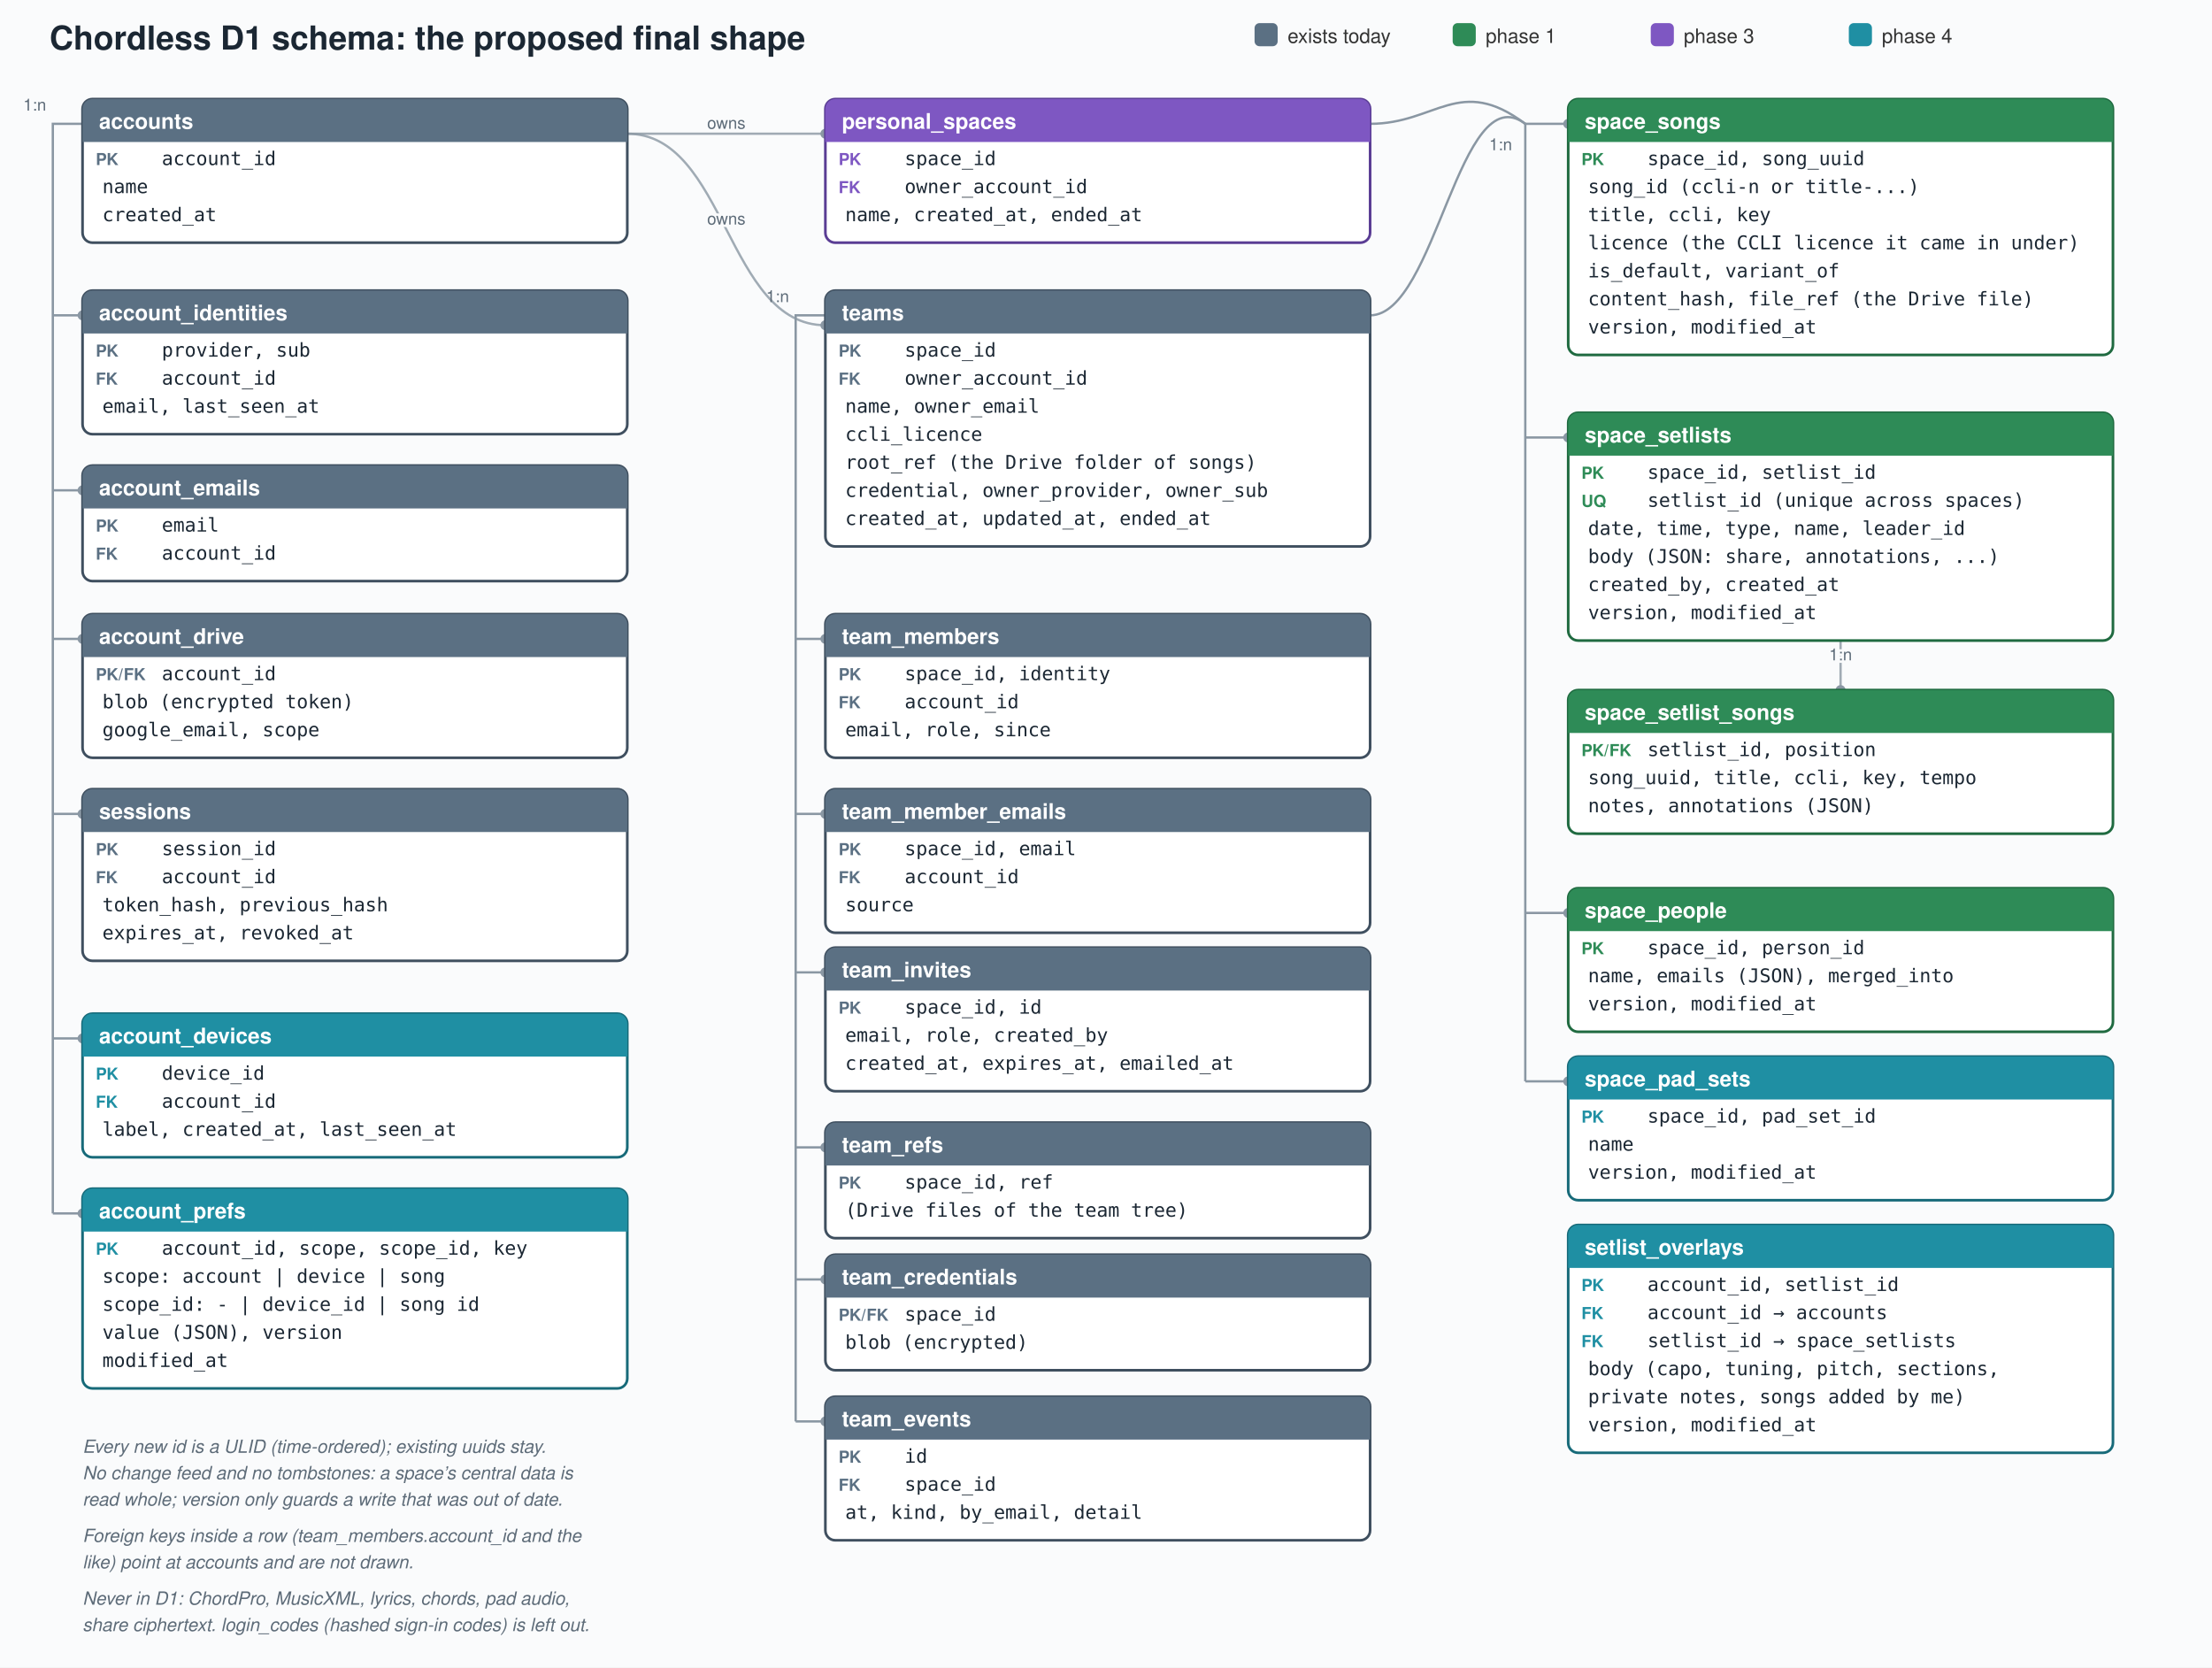
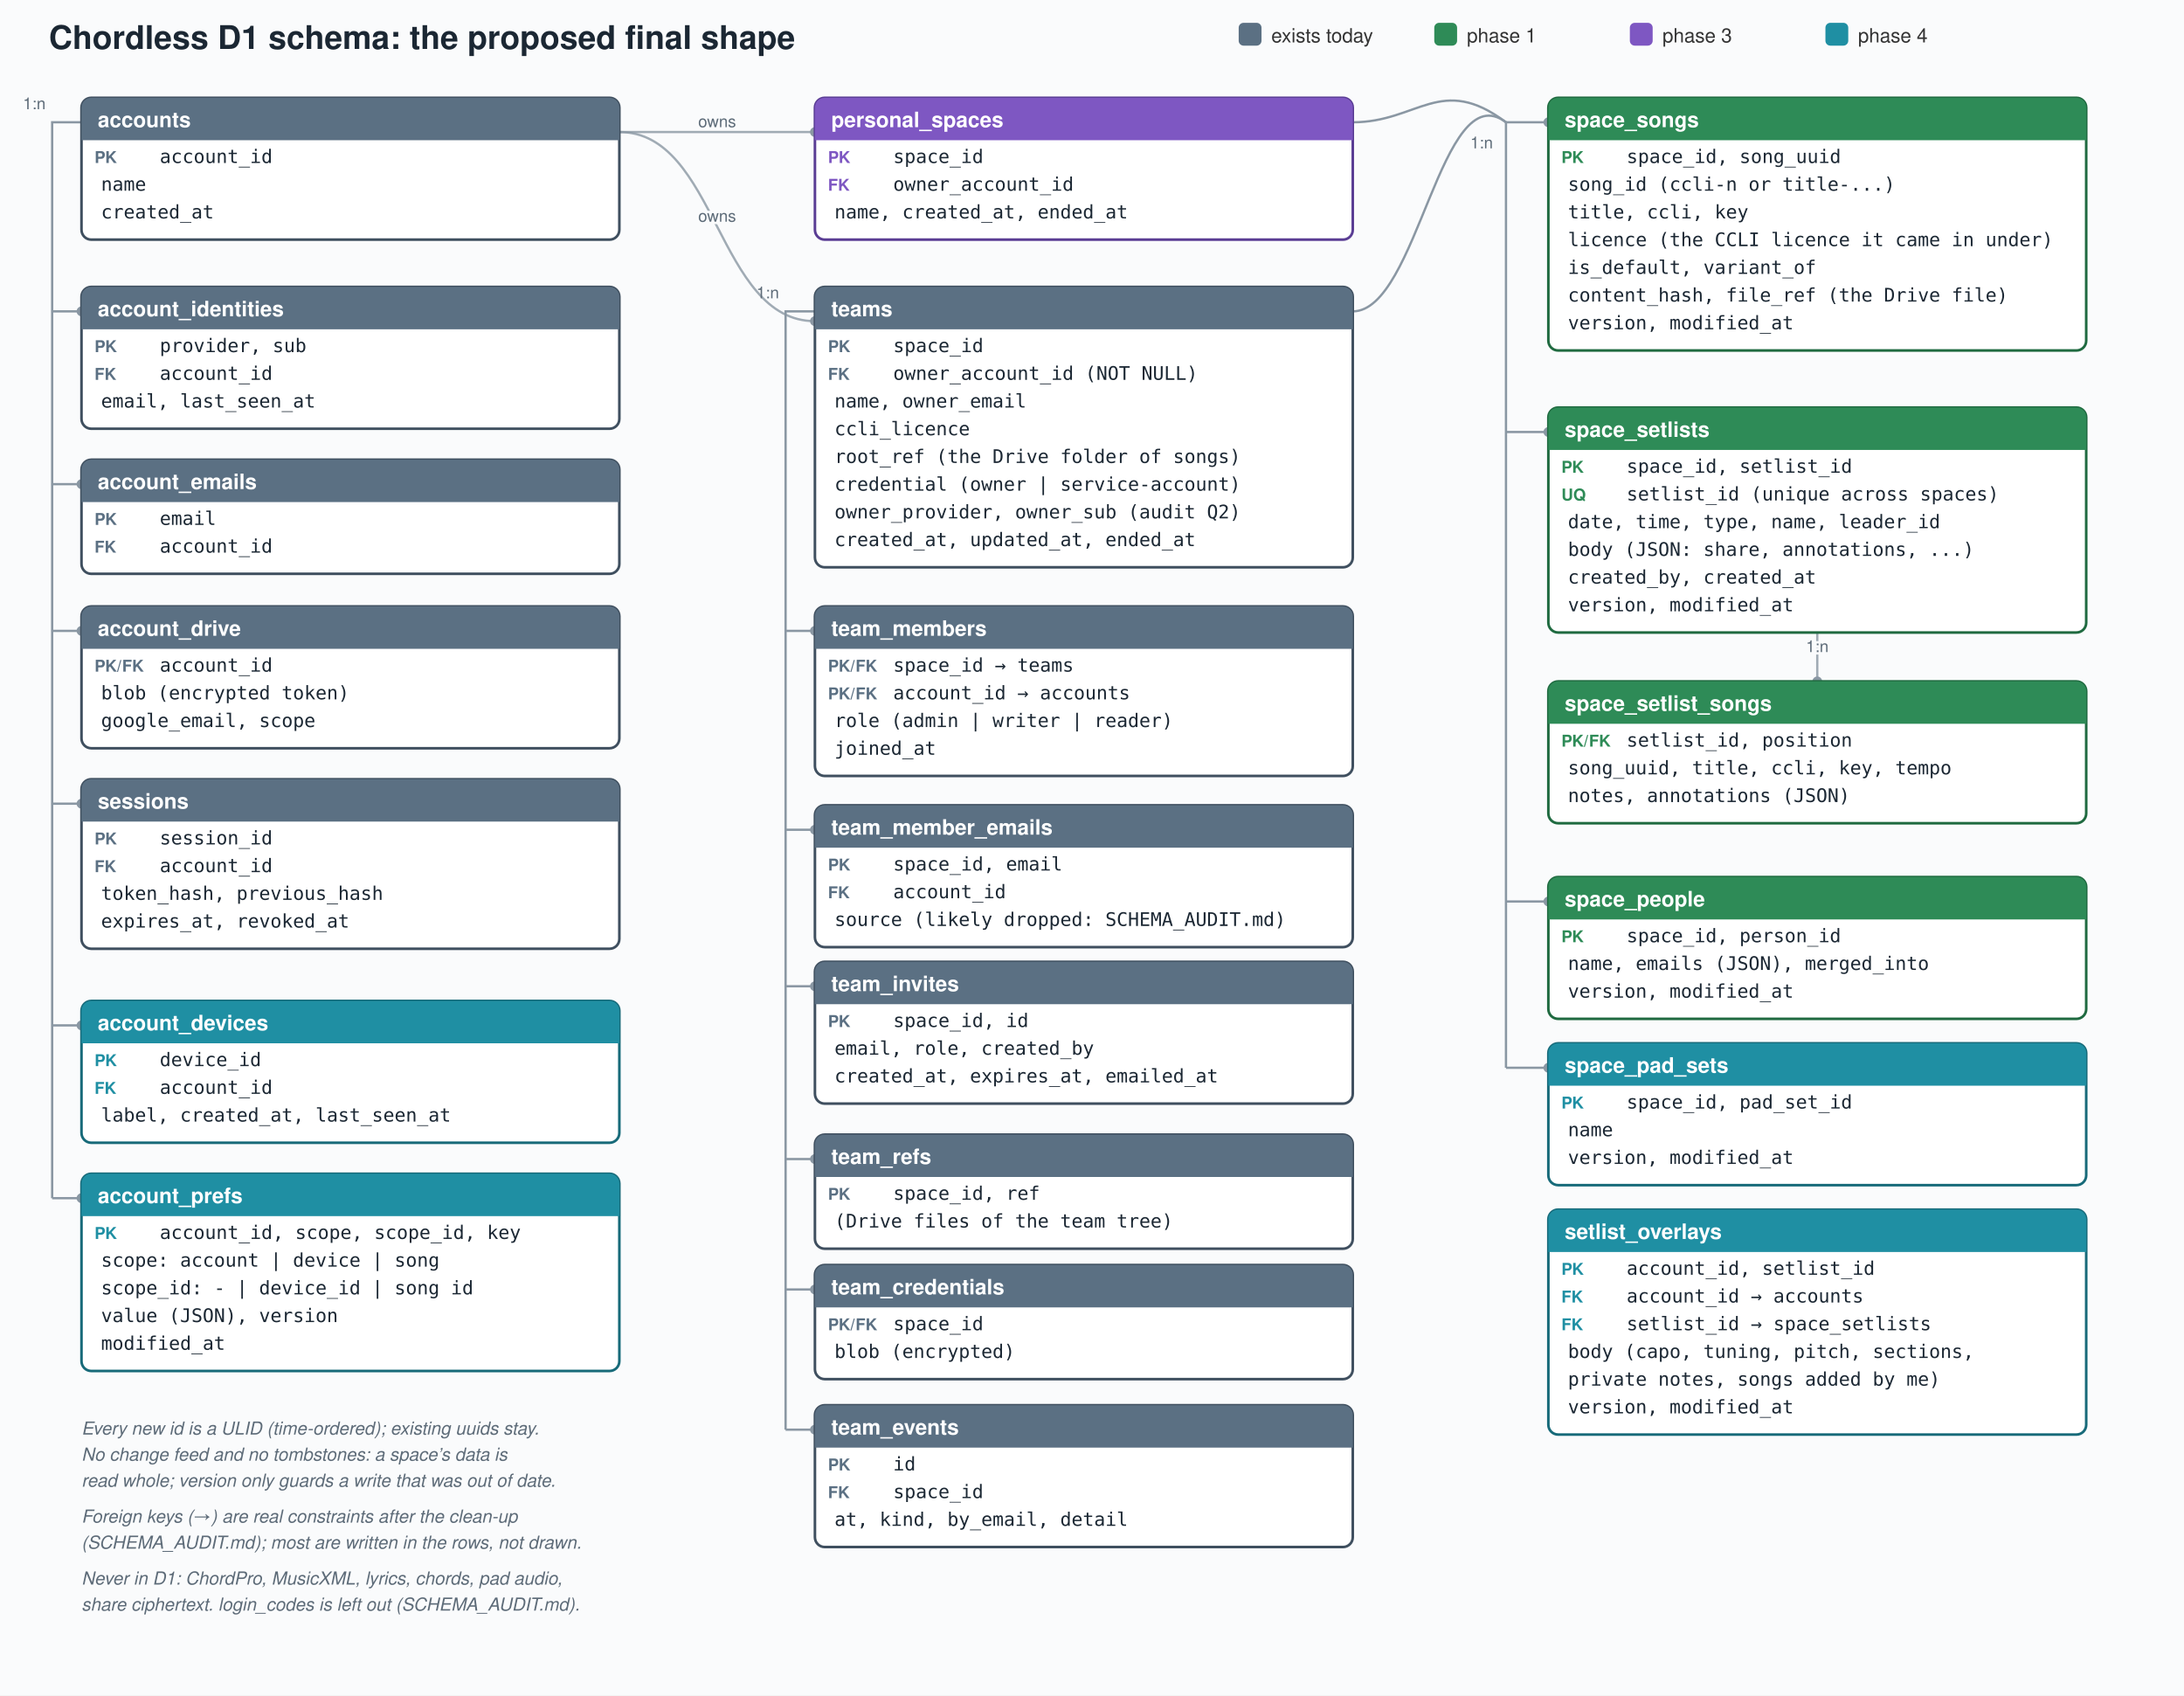
- <svg xmlns="http://www.w3.org/2000/svg" width="1340" height="1010" viewBox="0 0 1340 1010" font-family="Helvetica, Arial, sans-serif">
-   <rect width="1340" height="1010" fill="#fafbfc" />
+ <svg xmlns="http://www.w3.org/2000/svg" width="1340" height="1040" viewBox="0 0 1340 1040" font-family="Helvetica, Arial, sans-serif">
+   <rect width="1340" height="1040" fill="#fafbfc" />
  <text x="30" y="30" font-size="20" font-weight="700" fill="#1b2733">Chordless D1 schema: the proposed final shape</text>
  <rect x="760" y="14" width="14" height="14" rx="3" fill="#5b7083" />
  <text x="780" y="26" font-size="12" fill="#333">exists today</text>
  <rect x="880" y="14" width="14" height="14" rx="3" fill="#2e8b57" />
  <text x="900" y="26" font-size="12" fill="#333">phase 1</text>
  <rect x="1000" y="14" width="14" height="14" rx="3" fill="#7e57c2" />
  <text x="1020" y="26" font-size="12" fill="#333">phase 3</text>
  <rect x="1120" y="14" width="14" height="14" rx="3" fill="#1f8fa3" />
  <text x="1140" y="26" font-size="12" fill="#333">phase 4</text>
  <path d="M380,81.0 C440.0,81.0 440.0,81.0 500,81.0" fill="none" stroke="#8a97a3" stroke-width="1.4" opacity="0.8" />
  <circle cx="500" cy="81.0" r="3" fill="#8a97a3" />
  <text x="440.0" y="78.0" font-size="10" fill="#5d6b78" text-anchor="middle" paint-order="stroke" stroke="#fafbfc" stroke-width="3">owns</text>
  <path d="M380,81.0 C440.0,81.0 440.0,197.0 500,197.0" fill="none" stroke="#8a97a3" stroke-width="1.4" opacity="0.8" />
  <circle cx="500" cy="197.0" r="3" fill="#8a97a3" />
  <text x="440.0" y="136.0" font-size="10" fill="#5d6b78" text-anchor="middle" paint-order="stroke" stroke="#fafbfc" stroke-width="3">owns</text>
  <path d="M1115.0,388 C1115.0,403.0 1115.0,403.0 1115.0,418" fill="none" stroke="#8a97a3" stroke-width="1.4" opacity="0.8" />
  <circle cx="1115.0" cy="418" r="3" fill="#8a97a3" />
  <text x="1115.0" y="400.0" font-size="10" fill="#5d6b78" text-anchor="middle" paint-order="stroke" stroke="#fafbfc" stroke-width="3">1:n</text>
  <path d="M50,75.0 H32 V735.0" fill="none" stroke="#8a97a3" stroke-width="1.4" />
  <path d="M32,191.0 H50" stroke="#8a97a3" stroke-width="1.4" />
  <circle cx="50" cy="191.0" r="3" fill="#8a97a3" />
  <path d="M32,297.0 H50" stroke="#8a97a3" stroke-width="1.4" />
  <circle cx="50" cy="297.0" r="3" fill="#8a97a3" />
  <path d="M32,387.0 H50" stroke="#8a97a3" stroke-width="1.4" />
  <circle cx="50" cy="387.0" r="3" fill="#8a97a3" />
  <path d="M32,493.0 H50" stroke="#8a97a3" stroke-width="1.4" />
  <circle cx="50" cy="493.0" r="3" fill="#8a97a3" />
  <path d="M32,629.0 H50" stroke="#8a97a3" stroke-width="1.4" />
  <circle cx="50" cy="629.0" r="3" fill="#8a97a3" />
  <path d="M32,735.0 H50" stroke="#8a97a3" stroke-width="1.4" />
  <circle cx="50" cy="735.0" r="3" fill="#8a97a3" />
  <text x="28" y="67.0" font-size="10" fill="#5d6b78" text-anchor="end">1:n</text>
-   <path d="M500,191.0 H482 V861.0" fill="none" stroke="#8a97a3" stroke-width="1.4" />
+   <path d="M500,191.0 H482 V877.0" fill="none" stroke="#8a97a3" stroke-width="1.4" />
  <path d="M482,387.0 H500" stroke="#8a97a3" stroke-width="1.4" />
  <circle cx="500" cy="387.0" r="3" fill="#8a97a3" />
-   <path d="M482,493.0 H500" stroke="#8a97a3" stroke-width="1.4" />
-   <circle cx="500" cy="493.0" r="3" fill="#8a97a3" />
-   <path d="M482,589.0 H500" stroke="#8a97a3" stroke-width="1.4" />
-   <circle cx="500" cy="589.0" r="3" fill="#8a97a3" />
-   <path d="M482,695.0 H500" stroke="#8a97a3" stroke-width="1.4" />
-   <circle cx="500" cy="695.0" r="3" fill="#8a97a3" />
-   <path d="M482,775.0 H500" stroke="#8a97a3" stroke-width="1.4" />
-   <circle cx="500" cy="775.0" r="3" fill="#8a97a3" />
-   <path d="M482,861.0 H500" stroke="#8a97a3" stroke-width="1.4" />
-   <circle cx="500" cy="861.0" r="3" fill="#8a97a3" />
+   <path d="M482,509.0 H500" stroke="#8a97a3" stroke-width="1.4" />
+   <circle cx="500" cy="509.0" r="3" fill="#8a97a3" />
+   <path d="M482,605.0 H500" stroke="#8a97a3" stroke-width="1.4" />
+   <circle cx="500" cy="605.0" r="3" fill="#8a97a3" />
+   <path d="M482,711.0 H500" stroke="#8a97a3" stroke-width="1.4" />
+   <circle cx="500" cy="711.0" r="3" fill="#8a97a3" />
+   <path d="M482,791.0 H500" stroke="#8a97a3" stroke-width="1.4" />
+   <circle cx="500" cy="791.0" r="3" fill="#8a97a3" />
+   <path d="M482,877.0 H500" stroke="#8a97a3" stroke-width="1.4" />
+   <circle cx="500" cy="877.0" r="3" fill="#8a97a3" />
  <text x="478" y="183.0" font-size="10" fill="#5d6b78" text-anchor="end">1:n</text>
  <path d="M830,191.0 C870,191.0 884,45.0 924,75.0" fill="none" stroke="#8a97a3" stroke-width="1.4" />
  <path d="M830,75.0 C870,75.0 884,45.0 924,75.0" fill="none" stroke="#8a97a3" stroke-width="1.4" />
  <path d="M924,75.0 V655.0" fill="none" stroke="#8a97a3" stroke-width="1.4" />
  <path d="M924,75.0 H950" stroke="#8a97a3" stroke-width="1.4" />
  <circle cx="950" cy="75.0" r="3" fill="#8a97a3" />
  <path d="M924,265.0 H950" stroke="#8a97a3" stroke-width="1.4" />
  <circle cx="950" cy="265.0" r="3" fill="#8a97a3" />
  <path d="M924,553.0 H950" stroke="#8a97a3" stroke-width="1.4" />
  <circle cx="950" cy="553.0" r="3" fill="#8a97a3" />
  <path d="M924,655.0 H950" stroke="#8a97a3" stroke-width="1.4" />
  <circle cx="950" cy="655.0" r="3" fill="#8a97a3" />
  <text x="916" y="91.0" font-size="10" fill="#5d6b78" text-anchor="end">1:n</text>
  <rect x="50" y="60" width="330" height="87" rx="6" fill="#fff" stroke="#3f4f5f" stroke-width="1.6" />
  <path d="M50,86 V66 a6,6 0 0 1 6,-6 H374 a6,6 0 0 1 6,6 V86 Z" fill="#5b7083" />
  <text x="60" y="78" font-size="13" font-weight="700" fill="#fff">accounts</text>
  <text x="58" y="100" font-size="10" font-weight="700" fill="#5b7083">PK</text>
  <text x="98" y="100" font-size="11.5" fill="#1b2733" font-family="Menlo, Consolas, monospace">account_id</text>
  <text x="62" y="117" font-size="11.5" fill="#1b2733" font-family="Menlo, Consolas, monospace">name</text>
  <text x="62" y="134" font-size="11.5" fill="#1b2733" font-family="Menlo, Consolas, monospace">created_at</text>
  <rect x="50" y="176" width="330" height="87" rx="6" fill="#fff" stroke="#3f4f5f" stroke-width="1.6" />
  <path d="M50,202 V182 a6,6 0 0 1 6,-6 H374 a6,6 0 0 1 6,6 V202 Z" fill="#5b7083" />
  <text x="60" y="194" font-size="13" font-weight="700" fill="#fff">account_identities</text>
  <text x="58" y="216" font-size="10" font-weight="700" fill="#5b7083">PK</text>
  <text x="98" y="216" font-size="11.5" fill="#1b2733" font-family="Menlo, Consolas, monospace">provider, sub</text>
  <text x="58" y="233" font-size="10" font-weight="700" fill="#5b7083">FK</text>
  <text x="98" y="233" font-size="11.5" fill="#1b2733" font-family="Menlo, Consolas, monospace">account_id</text>
  <text x="62" y="250" font-size="11.5" fill="#1b2733" font-family="Menlo, Consolas, monospace">email, last_seen_at</text>
  <rect x="50" y="282" width="330" height="70" rx="6" fill="#fff" stroke="#3f4f5f" stroke-width="1.6" />
  <path d="M50,308 V288 a6,6 0 0 1 6,-6 H374 a6,6 0 0 1 6,6 V308 Z" fill="#5b7083" />
  <text x="60" y="300" font-size="13" font-weight="700" fill="#fff">account_emails</text>
  <text x="58" y="322" font-size="10" font-weight="700" fill="#5b7083">PK</text>
  <text x="98" y="322" font-size="11.5" fill="#1b2733" font-family="Menlo, Consolas, monospace">email</text>
  <text x="58" y="339" font-size="10" font-weight="700" fill="#5b7083">FK</text>
  <text x="98" y="339" font-size="11.5" fill="#1b2733" font-family="Menlo, Consolas, monospace">account_id</text>
  <rect x="50" y="372" width="330" height="87" rx="6" fill="#fff" stroke="#3f4f5f" stroke-width="1.6" />
  <path d="M50,398 V378 a6,6 0 0 1 6,-6 H374 a6,6 0 0 1 6,6 V398 Z" fill="#5b7083" />
  <text x="60" y="390" font-size="13" font-weight="700" fill="#fff">account_drive</text>
  <text x="58" y="412" font-size="10" font-weight="700" fill="#5b7083">PK/FK</text>
  <text x="98" y="412" font-size="11.5" fill="#1b2733" font-family="Menlo, Consolas, monospace">account_id</text>
  <text x="62" y="429" font-size="11.5" fill="#1b2733" font-family="Menlo, Consolas, monospace">blob (encrypted token)</text>
  <text x="62" y="446" font-size="11.5" fill="#1b2733" font-family="Menlo, Consolas, monospace">google_email, scope</text>
  <rect x="50" y="478" width="330" height="104" rx="6" fill="#fff" stroke="#3f4f5f" stroke-width="1.6" />
  <path d="M50,504 V484 a6,6 0 0 1 6,-6 H374 a6,6 0 0 1 6,6 V504 Z" fill="#5b7083" />
  <text x="60" y="496" font-size="13" font-weight="700" fill="#fff">sessions</text>
  <text x="58" y="518" font-size="10" font-weight="700" fill="#5b7083">PK</text>
  <text x="98" y="518" font-size="11.5" fill="#1b2733" font-family="Menlo, Consolas, monospace">session_id</text>
  <text x="58" y="535" font-size="10" font-weight="700" fill="#5b7083">FK</text>
  <text x="98" y="535" font-size="11.5" fill="#1b2733" font-family="Menlo, Consolas, monospace">account_id</text>
  <text x="62" y="552" font-size="11.5" fill="#1b2733" font-family="Menlo, Consolas, monospace">token_hash, previous_hash</text>
  <text x="62" y="569" font-size="11.5" fill="#1b2733" font-family="Menlo, Consolas, monospace">expires_at, revoked_at</text>
  <rect x="50" y="614" width="330" height="87" rx="6" fill="#fff" stroke="#176a79" stroke-width="1.6" />
  <path d="M50,640 V620 a6,6 0 0 1 6,-6 H374 a6,6 0 0 1 6,6 V640 Z" fill="#1f8fa3" />
  <text x="60" y="632" font-size="13" font-weight="700" fill="#fff">account_devices</text>
  <text x="58" y="654" font-size="10" font-weight="700" fill="#1f8fa3">PK</text>
  <text x="98" y="654" font-size="11.5" fill="#1b2733" font-family="Menlo, Consolas, monospace">device_id</text>
  <text x="58" y="671" font-size="10" font-weight="700" fill="#1f8fa3">FK</text>
  <text x="98" y="671" font-size="11.5" fill="#1b2733" font-family="Menlo, Consolas, monospace">account_id</text>
  <text x="62" y="688" font-size="11.5" fill="#1b2733" font-family="Menlo, Consolas, monospace">label, created_at, last_seen_at</text>
  <rect x="50" y="720" width="330" height="121" rx="6" fill="#fff" stroke="#176a79" stroke-width="1.6" />
  <path d="M50,746 V726 a6,6 0 0 1 6,-6 H374 a6,6 0 0 1 6,6 V746 Z" fill="#1f8fa3" />
  <text x="60" y="738" font-size="13" font-weight="700" fill="#fff">account_prefs</text>
  <text x="58" y="760" font-size="10" font-weight="700" fill="#1f8fa3">PK</text>
  <text x="98" y="760" font-size="11.5" fill="#1b2733" font-family="Menlo, Consolas, monospace">account_id, scope, scope_id, key</text>
  <text x="62" y="777" font-size="11.5" fill="#1b2733" font-family="Menlo, Consolas, monospace">scope: account | device | song</text>
  <text x="62" y="794" font-size="11.5" fill="#1b2733" font-family="Menlo, Consolas, monospace">scope_id: - | device_id | song id</text>
  <text x="62" y="811" font-size="11.5" fill="#1b2733" font-family="Menlo, Consolas, monospace">value (JSON), version</text>
  <text x="62" y="828" font-size="11.5" fill="#1b2733" font-family="Menlo, Consolas, monospace">modified_at</text>
  <rect x="500" y="60" width="330" height="87" rx="6" fill="#fff" stroke="#5a3d94" stroke-width="1.6" />
  <path d="M500,86 V66 a6,6 0 0 1 6,-6 H824 a6,6 0 0 1 6,6 V86 Z" fill="#7e57c2" />
  <text x="510" y="78" font-size="13" font-weight="700" fill="#fff">personal_spaces</text>
  <text x="508" y="100" font-size="10" font-weight="700" fill="#7e57c2">PK</text>
  <text x="548" y="100" font-size="11.5" fill="#1b2733" font-family="Menlo, Consolas, monospace">space_id</text>
  <text x="508" y="117" font-size="10" font-weight="700" fill="#7e57c2">FK</text>
  <text x="548" y="117" font-size="11.5" fill="#1b2733" font-family="Menlo, Consolas, monospace">owner_account_id</text>
  <text x="512" y="134" font-size="11.5" fill="#1b2733" font-family="Menlo, Consolas, monospace">name, created_at, ended_at</text>
-   <rect x="500" y="176" width="330" height="155" rx="6" fill="#fff" stroke="#3f4f5f" stroke-width="1.6" />
+   <rect x="500" y="176" width="330" height="172" rx="6" fill="#fff" stroke="#3f4f5f" stroke-width="1.6" />
  <path d="M500,202 V182 a6,6 0 0 1 6,-6 H824 a6,6 0 0 1 6,6 V202 Z" fill="#5b7083" />
  <text x="510" y="194" font-size="13" font-weight="700" fill="#fff">teams</text>
  <text x="508" y="216" font-size="10" font-weight="700" fill="#5b7083">PK</text>
  <text x="548" y="216" font-size="11.5" fill="#1b2733" font-family="Menlo, Consolas, monospace">space_id</text>
  <text x="508" y="233" font-size="10" font-weight="700" fill="#5b7083">FK</text>
-   <text x="548" y="233" font-size="11.5" fill="#1b2733" font-family="Menlo, Consolas, monospace">owner_account_id</text>
+   <text x="548" y="233" font-size="11.5" fill="#1b2733" font-family="Menlo, Consolas, monospace">owner_account_id (NOT NULL)</text>
  <text x="512" y="250" font-size="11.5" fill="#1b2733" font-family="Menlo, Consolas, monospace">name, owner_email</text>
  <text x="512" y="267" font-size="11.5" fill="#1b2733" font-family="Menlo, Consolas, monospace">ccli_licence</text>
  <text x="512" y="284" font-size="11.5" fill="#1b2733" font-family="Menlo, Consolas, monospace">root_ref (the Drive folder of songs)</text>
-   <text x="512" y="301" font-size="11.5" fill="#1b2733" font-family="Menlo, Consolas, monospace">credential, owner_provider, owner_sub</text>
-   <text x="512" y="318" font-size="11.5" fill="#1b2733" font-family="Menlo, Consolas, monospace">created_at, updated_at, ended_at</text>
-   <rect x="500" y="372" width="330" height="87" rx="6" fill="#fff" stroke="#3f4f5f" stroke-width="1.6" />
+   <text x="512" y="301" font-size="11.5" fill="#1b2733" font-family="Menlo, Consolas, monospace">credential (owner | service-account)</text>
+   <text x="512" y="318" font-size="11.5" fill="#1b2733" font-family="Menlo, Consolas, monospace">owner_provider, owner_sub (audit Q2)</text>
+   <text x="512" y="335" font-size="11.5" fill="#1b2733" font-family="Menlo, Consolas, monospace">created_at, updated_at, ended_at</text>
+   <rect x="500" y="372" width="330" height="104" rx="6" fill="#fff" stroke="#3f4f5f" stroke-width="1.6" />
  <path d="M500,398 V378 a6,6 0 0 1 6,-6 H824 a6,6 0 0 1 6,6 V398 Z" fill="#5b7083" />
  <text x="510" y="390" font-size="13" font-weight="700" fill="#fff">team_members</text>
-   <text x="508" y="412" font-size="10" font-weight="700" fill="#5b7083">PK</text>
-   <text x="548" y="412" font-size="11.5" fill="#1b2733" font-family="Menlo, Consolas, monospace">space_id, identity</text>
-   <text x="508" y="429" font-size="10" font-weight="700" fill="#5b7083">FK</text>
-   <text x="548" y="429" font-size="11.5" fill="#1b2733" font-family="Menlo, Consolas, monospace">account_id</text>
-   <text x="512" y="446" font-size="11.5" fill="#1b2733" font-family="Menlo, Consolas, monospace">email, role, since</text>
-   <rect x="500" y="478" width="330" height="87" rx="6" fill="#fff" stroke="#3f4f5f" stroke-width="1.6" />
-   <path d="M500,504 V484 a6,6 0 0 1 6,-6 H824 a6,6 0 0 1 6,6 V504 Z" fill="#5b7083" />
-   <text x="510" y="496" font-size="13" font-weight="700" fill="#fff">team_member_emails</text>
-   <text x="508" y="518" font-size="10" font-weight="700" fill="#5b7083">PK</text>
-   <text x="548" y="518" font-size="11.5" fill="#1b2733" font-family="Menlo, Consolas, monospace">space_id, email</text>
-   <text x="508" y="535" font-size="10" font-weight="700" fill="#5b7083">FK</text>
-   <text x="548" y="535" font-size="11.5" fill="#1b2733" font-family="Menlo, Consolas, monospace">account_id</text>
-   <text x="512" y="552" font-size="11.5" fill="#1b2733" font-family="Menlo, Consolas, monospace">source</text>
-   <rect x="500" y="574" width="330" height="87" rx="6" fill="#fff" stroke="#3f4f5f" stroke-width="1.6" />
-   <path d="M500,600 V580 a6,6 0 0 1 6,-6 H824 a6,6 0 0 1 6,6 V600 Z" fill="#5b7083" />
-   <text x="510" y="592" font-size="13" font-weight="700" fill="#fff">team_invites</text>
-   <text x="508" y="614" font-size="10" font-weight="700" fill="#5b7083">PK</text>
-   <text x="548" y="614" font-size="11.5" fill="#1b2733" font-family="Menlo, Consolas, monospace">space_id, id</text>
-   <text x="512" y="631" font-size="11.5" fill="#1b2733" font-family="Menlo, Consolas, monospace">email, role, created_by</text>
-   <text x="512" y="648" font-size="11.5" fill="#1b2733" font-family="Menlo, Consolas, monospace">created_at, expires_at, emailed_at</text>
-   <rect x="500" y="680" width="330" height="70" rx="6" fill="#fff" stroke="#3f4f5f" stroke-width="1.6" />
-   <path d="M500,706 V686 a6,6 0 0 1 6,-6 H824 a6,6 0 0 1 6,6 V706 Z" fill="#5b7083" />
-   <text x="510" y="698" font-size="13" font-weight="700" fill="#fff">team_refs</text>
-   <text x="508" y="720" font-size="10" font-weight="700" fill="#5b7083">PK</text>
-   <text x="548" y="720" font-size="11.5" fill="#1b2733" font-family="Menlo, Consolas, monospace">space_id, ref</text>
-   <text x="512" y="737" font-size="11.5" fill="#1b2733" font-family="Menlo, Consolas, monospace">(Drive files of the team tree)</text>
-   <rect x="500" y="760" width="330" height="70" rx="6" fill="#fff" stroke="#3f4f5f" stroke-width="1.6" />
-   <path d="M500,786 V766 a6,6 0 0 1 6,-6 H824 a6,6 0 0 1 6,6 V786 Z" fill="#5b7083" />
-   <text x="510" y="778" font-size="13" font-weight="700" fill="#fff">team_credentials</text>
-   <text x="508" y="800" font-size="10" font-weight="700" fill="#5b7083">PK/FK</text>
-   <text x="548" y="800" font-size="11.5" fill="#1b2733" font-family="Menlo, Consolas, monospace">space_id</text>
-   <text x="512" y="817" font-size="11.5" fill="#1b2733" font-family="Menlo, Consolas, monospace">blob (encrypted)</text>
-   <rect x="500" y="846" width="330" height="87" rx="6" fill="#fff" stroke="#3f4f5f" stroke-width="1.6" />
-   <path d="M500,872 V852 a6,6 0 0 1 6,-6 H824 a6,6 0 0 1 6,6 V872 Z" fill="#5b7083" />
-   <text x="510" y="864" font-size="13" font-weight="700" fill="#fff">team_events</text>
-   <text x="508" y="886" font-size="10" font-weight="700" fill="#5b7083">PK</text>
-   <text x="548" y="886" font-size="11.5" fill="#1b2733" font-family="Menlo, Consolas, monospace">id</text>
-   <text x="508" y="903" font-size="10" font-weight="700" fill="#5b7083">FK</text>
-   <text x="548" y="903" font-size="11.5" fill="#1b2733" font-family="Menlo, Consolas, monospace">space_id</text>
-   <text x="512" y="920" font-size="11.5" fill="#1b2733" font-family="Menlo, Consolas, monospace">at, kind, by_email, detail</text>
+   <text x="508" y="412" font-size="10" font-weight="700" fill="#5b7083">PK/FK</text>
+   <text x="548" y="412" font-size="11.5" fill="#1b2733" font-family="Menlo, Consolas, monospace">space_id → teams</text>
+   <text x="508" y="429" font-size="10" font-weight="700" fill="#5b7083">PK/FK</text>
+   <text x="548" y="429" font-size="11.5" fill="#1b2733" font-family="Menlo, Consolas, monospace">account_id → accounts</text>
+   <text x="512" y="446" font-size="11.5" fill="#1b2733" font-family="Menlo, Consolas, monospace">role (admin | writer | reader)</text>
+   <text x="512" y="463" font-size="11.5" fill="#1b2733" font-family="Menlo, Consolas, monospace">joined_at</text>
+   <rect x="500" y="494" width="330" height="87" rx="6" fill="#fff" stroke="#3f4f5f" stroke-width="1.6" />
+   <path d="M500,520 V500 a6,6 0 0 1 6,-6 H824 a6,6 0 0 1 6,6 V520 Z" fill="#5b7083" />
+   <text x="510" y="512" font-size="13" font-weight="700" fill="#fff">team_member_emails</text>
+   <text x="508" y="534" font-size="10" font-weight="700" fill="#5b7083">PK</text>
+   <text x="548" y="534" font-size="11.5" fill="#1b2733" font-family="Menlo, Consolas, monospace">space_id, email</text>
+   <text x="508" y="551" font-size="10" font-weight="700" fill="#5b7083">FK</text>
+   <text x="548" y="551" font-size="11.5" fill="#1b2733" font-family="Menlo, Consolas, monospace">account_id</text>
+   <text x="512" y="568" font-size="11.5" fill="#1b2733" font-family="Menlo, Consolas, monospace">source  (likely dropped: SCHEMA_AUDIT.md)</text>
+   <rect x="500" y="590" width="330" height="87" rx="6" fill="#fff" stroke="#3f4f5f" stroke-width="1.6" />
+   <path d="M500,616 V596 a6,6 0 0 1 6,-6 H824 a6,6 0 0 1 6,6 V616 Z" fill="#5b7083" />
+   <text x="510" y="608" font-size="13" font-weight="700" fill="#fff">team_invites</text>
+   <text x="508" y="630" font-size="10" font-weight="700" fill="#5b7083">PK</text>
+   <text x="548" y="630" font-size="11.5" fill="#1b2733" font-family="Menlo, Consolas, monospace">space_id, id</text>
+   <text x="512" y="647" font-size="11.5" fill="#1b2733" font-family="Menlo, Consolas, monospace">email, role, created_by</text>
+   <text x="512" y="664" font-size="11.5" fill="#1b2733" font-family="Menlo, Consolas, monospace">created_at, expires_at, emailed_at</text>
+   <rect x="500" y="696" width="330" height="70" rx="6" fill="#fff" stroke="#3f4f5f" stroke-width="1.6" />
+   <path d="M500,722 V702 a6,6 0 0 1 6,-6 H824 a6,6 0 0 1 6,6 V722 Z" fill="#5b7083" />
+   <text x="510" y="714" font-size="13" font-weight="700" fill="#fff">team_refs</text>
+   <text x="508" y="736" font-size="10" font-weight="700" fill="#5b7083">PK</text>
+   <text x="548" y="736" font-size="11.5" fill="#1b2733" font-family="Menlo, Consolas, monospace">space_id, ref</text>
+   <text x="512" y="753" font-size="11.5" fill="#1b2733" font-family="Menlo, Consolas, monospace">(Drive files of the team tree)</text>
+   <rect x="500" y="776" width="330" height="70" rx="6" fill="#fff" stroke="#3f4f5f" stroke-width="1.6" />
+   <path d="M500,802 V782 a6,6 0 0 1 6,-6 H824 a6,6 0 0 1 6,6 V802 Z" fill="#5b7083" />
+   <text x="510" y="794" font-size="13" font-weight="700" fill="#fff">team_credentials</text>
+   <text x="508" y="816" font-size="10" font-weight="700" fill="#5b7083">PK/FK</text>
+   <text x="548" y="816" font-size="11.5" fill="#1b2733" font-family="Menlo, Consolas, monospace">space_id</text>
+   <text x="512" y="833" font-size="11.5" fill="#1b2733" font-family="Menlo, Consolas, monospace">blob (encrypted)</text>
+   <rect x="500" y="862" width="330" height="87" rx="6" fill="#fff" stroke="#3f4f5f" stroke-width="1.6" />
+   <path d="M500,888 V868 a6,6 0 0 1 6,-6 H824 a6,6 0 0 1 6,6 V888 Z" fill="#5b7083" />
+   <text x="510" y="880" font-size="13" font-weight="700" fill="#fff">team_events</text>
+   <text x="508" y="902" font-size="10" font-weight="700" fill="#5b7083">PK</text>
+   <text x="548" y="902" font-size="11.5" fill="#1b2733" font-family="Menlo, Consolas, monospace">id</text>
+   <text x="508" y="919" font-size="10" font-weight="700" fill="#5b7083">FK</text>
+   <text x="548" y="919" font-size="11.5" fill="#1b2733" font-family="Menlo, Consolas, monospace">space_id</text>
+   <text x="512" y="936" font-size="11.5" fill="#1b2733" font-family="Menlo, Consolas, monospace">at, kind, by_email, detail</text>
  <rect x="950" y="60" width="330" height="155" rx="6" fill="#fff" stroke="#1f6a40" stroke-width="1.6" />
  <path d="M950,86 V66 a6,6 0 0 1 6,-6 H1274 a6,6 0 0 1 6,6 V86 Z" fill="#2e8b57" />
  <text x="960" y="78" font-size="13" font-weight="700" fill="#fff">space_songs</text>
  <text x="958" y="100" font-size="10" font-weight="700" fill="#2e8b57">PK</text>
  <text x="998" y="100" font-size="11.5" fill="#1b2733" font-family="Menlo, Consolas, monospace">space_id, song_uuid</text>
  <text x="962" y="117" font-size="11.5" fill="#1b2733" font-family="Menlo, Consolas, monospace">song_id (ccli-n or title-...)</text>
  <text x="962" y="134" font-size="11.5" fill="#1b2733" font-family="Menlo, Consolas, monospace">title, ccli, key</text>
  <text x="962" y="151" font-size="11.5" fill="#1b2733" font-family="Menlo, Consolas, monospace">licence (the CCLI licence it came in under)</text>
  <text x="962" y="168" font-size="11.5" fill="#1b2733" font-family="Menlo, Consolas, monospace">is_default, variant_of</text>
  <text x="962" y="185" font-size="11.5" fill="#1b2733" font-family="Menlo, Consolas, monospace">content_hash, file_ref (the Drive file)</text>
  <text x="962" y="202" font-size="11.5" fill="#1b2733" font-family="Menlo, Consolas, monospace">version, modified_at</text>
  <rect x="950" y="250" width="330" height="138" rx="6" fill="#fff" stroke="#1f6a40" stroke-width="1.6" />
  <path d="M950,276 V256 a6,6 0 0 1 6,-6 H1274 a6,6 0 0 1 6,6 V276 Z" fill="#2e8b57" />
  <text x="960" y="268" font-size="13" font-weight="700" fill="#fff">space_setlists</text>
  <text x="958" y="290" font-size="10" font-weight="700" fill="#2e8b57">PK</text>
  <text x="998" y="290" font-size="11.5" fill="#1b2733" font-family="Menlo, Consolas, monospace">space_id, setlist_id</text>
  <text x="958" y="307" font-size="10" font-weight="700" fill="#2e8b57">UQ</text>
  <text x="998" y="307" font-size="11.5" fill="#1b2733" font-family="Menlo, Consolas, monospace">setlist_id (unique across spaces)</text>
  <text x="962" y="324" font-size="11.5" fill="#1b2733" font-family="Menlo, Consolas, monospace">date, time, type, name, leader_id</text>
  <text x="962" y="341" font-size="11.5" fill="#1b2733" font-family="Menlo, Consolas, monospace">body (JSON: share, annotations, ...)</text>
  <text x="962" y="358" font-size="11.5" fill="#1b2733" font-family="Menlo, Consolas, monospace">created_by, created_at</text>
  <text x="962" y="375" font-size="11.5" fill="#1b2733" font-family="Menlo, Consolas, monospace">version, modified_at</text>
  <rect x="950" y="418" width="330" height="87" rx="6" fill="#fff" stroke="#1f6a40" stroke-width="1.6" />
  <path d="M950,444 V424 a6,6 0 0 1 6,-6 H1274 a6,6 0 0 1 6,6 V444 Z" fill="#2e8b57" />
  <text x="960" y="436" font-size="13" font-weight="700" fill="#fff">space_setlist_songs</text>
  <text x="958" y="458" font-size="10" font-weight="700" fill="#2e8b57">PK/FK</text>
  <text x="998" y="458" font-size="11.5" fill="#1b2733" font-family="Menlo, Consolas, monospace">setlist_id, position</text>
  <text x="962" y="475" font-size="11.5" fill="#1b2733" font-family="Menlo, Consolas, monospace">song_uuid, title, ccli, key, tempo</text>
  <text x="962" y="492" font-size="11.5" fill="#1b2733" font-family="Menlo, Consolas, monospace">notes, annotations (JSON)</text>
  <rect x="950" y="538" width="330" height="87" rx="6" fill="#fff" stroke="#1f6a40" stroke-width="1.6" />
  <path d="M950,564 V544 a6,6 0 0 1 6,-6 H1274 a6,6 0 0 1 6,6 V564 Z" fill="#2e8b57" />
  <text x="960" y="556" font-size="13" font-weight="700" fill="#fff">space_people</text>
  <text x="958" y="578" font-size="10" font-weight="700" fill="#2e8b57">PK</text>
  <text x="998" y="578" font-size="11.5" fill="#1b2733" font-family="Menlo, Consolas, monospace">space_id, person_id</text>
  <text x="962" y="595" font-size="11.5" fill="#1b2733" font-family="Menlo, Consolas, monospace">name, emails (JSON), merged_into</text>
  <text x="962" y="612" font-size="11.5" fill="#1b2733" font-family="Menlo, Consolas, monospace">version, modified_at</text>
  <rect x="950" y="640" width="330" height="87" rx="6" fill="#fff" stroke="#176a79" stroke-width="1.6" />
  <path d="M950,666 V646 a6,6 0 0 1 6,-6 H1274 a6,6 0 0 1 6,6 V666 Z" fill="#1f8fa3" />
  <text x="960" y="658" font-size="13" font-weight="700" fill="#fff">space_pad_sets</text>
  <text x="958" y="680" font-size="10" font-weight="700" fill="#1f8fa3">PK</text>
  <text x="998" y="680" font-size="11.5" fill="#1b2733" font-family="Menlo, Consolas, monospace">space_id, pad_set_id</text>
  <text x="962" y="697" font-size="11.5" fill="#1b2733" font-family="Menlo, Consolas, monospace">name</text>
  <text x="962" y="714" font-size="11.5" fill="#1b2733" font-family="Menlo, Consolas, monospace">version, modified_at</text>
  <rect x="950" y="742" width="330" height="138" rx="6" fill="#fff" stroke="#176a79" stroke-width="1.6" />
  <path d="M950,768 V748 a6,6 0 0 1 6,-6 H1274 a6,6 0 0 1 6,6 V768 Z" fill="#1f8fa3" />
  <text x="960" y="760" font-size="13" font-weight="700" fill="#fff">setlist_overlays</text>
  <text x="958" y="782" font-size="10" font-weight="700" fill="#1f8fa3">PK</text>
  <text x="998" y="782" font-size="11.5" fill="#1b2733" font-family="Menlo, Consolas, monospace">account_id, setlist_id</text>
  <text x="958" y="799" font-size="10" font-weight="700" fill="#1f8fa3">FK</text>
  <text x="998" y="799" font-size="11.5" fill="#1b2733" font-family="Menlo, Consolas, monospace">account_id → accounts</text>
  <text x="958" y="816" font-size="10" font-weight="700" fill="#1f8fa3">FK</text>
  <text x="998" y="816" font-size="11.5" fill="#1b2733" font-family="Menlo, Consolas, monospace">setlist_id → space_setlists</text>
  <text x="962" y="833" font-size="11.5" fill="#1b2733" font-family="Menlo, Consolas, monospace">body (capo, tuning, pitch, sections,</text>
  <text x="962" y="850" font-size="11.5" fill="#1b2733" font-family="Menlo, Consolas, monospace">  private notes, songs added by me)</text>
  <text x="962" y="867" font-size="11.5" fill="#1b2733" font-family="Menlo, Consolas, monospace">version, modified_at</text>
  <text x="50" y="880" font-size="11" fill="#5d6b78" font-style="italic">Every new id is a ULID (time-ordered); existing uuids stay.</text>
-   <text x="50" y="896" font-size="11" fill="#5d6b78" font-style="italic">No change feed and no tombstones: a space’s central data is</text>
+   <text x="50" y="896" font-size="11" fill="#5d6b78" font-style="italic">No change feed and no tombstones: a space’s data is</text>
  <text x="50" y="912" font-size="11" fill="#5d6b78" font-style="italic">read whole; version only guards a write that was out of date.</text>
-   <text x="50" y="934" font-size="11" fill="#5d6b78" font-style="italic">Foreign keys inside a row (team_members.account_id and the</text>
-   <text x="50" y="950" font-size="11" fill="#5d6b78" font-style="italic">like) point at accounts and are not drawn.</text>
+   <text x="50" y="934" font-size="11" fill="#5d6b78" font-style="italic">Foreign keys (→) are real constraints after the clean-up</text>
+   <text x="50" y="950" font-size="11" fill="#5d6b78" font-style="italic">(SCHEMA_AUDIT.md); most are written in the rows, not drawn.</text>
  <text x="50" y="972" font-size="11" fill="#5d6b78" font-style="italic">Never in D1: ChordPro, MusicXML, lyrics, chords, pad audio,</text>
-   <text x="50" y="988" font-size="11" fill="#5d6b78" font-style="italic">share ciphertext. login_codes (hashed sign-in codes) is left out.</text>
+   <text x="50" y="988" font-size="11" fill="#5d6b78" font-style="italic">share ciphertext. login_codes is left out (SCHEMA_AUDIT.md).</text>
</svg>
